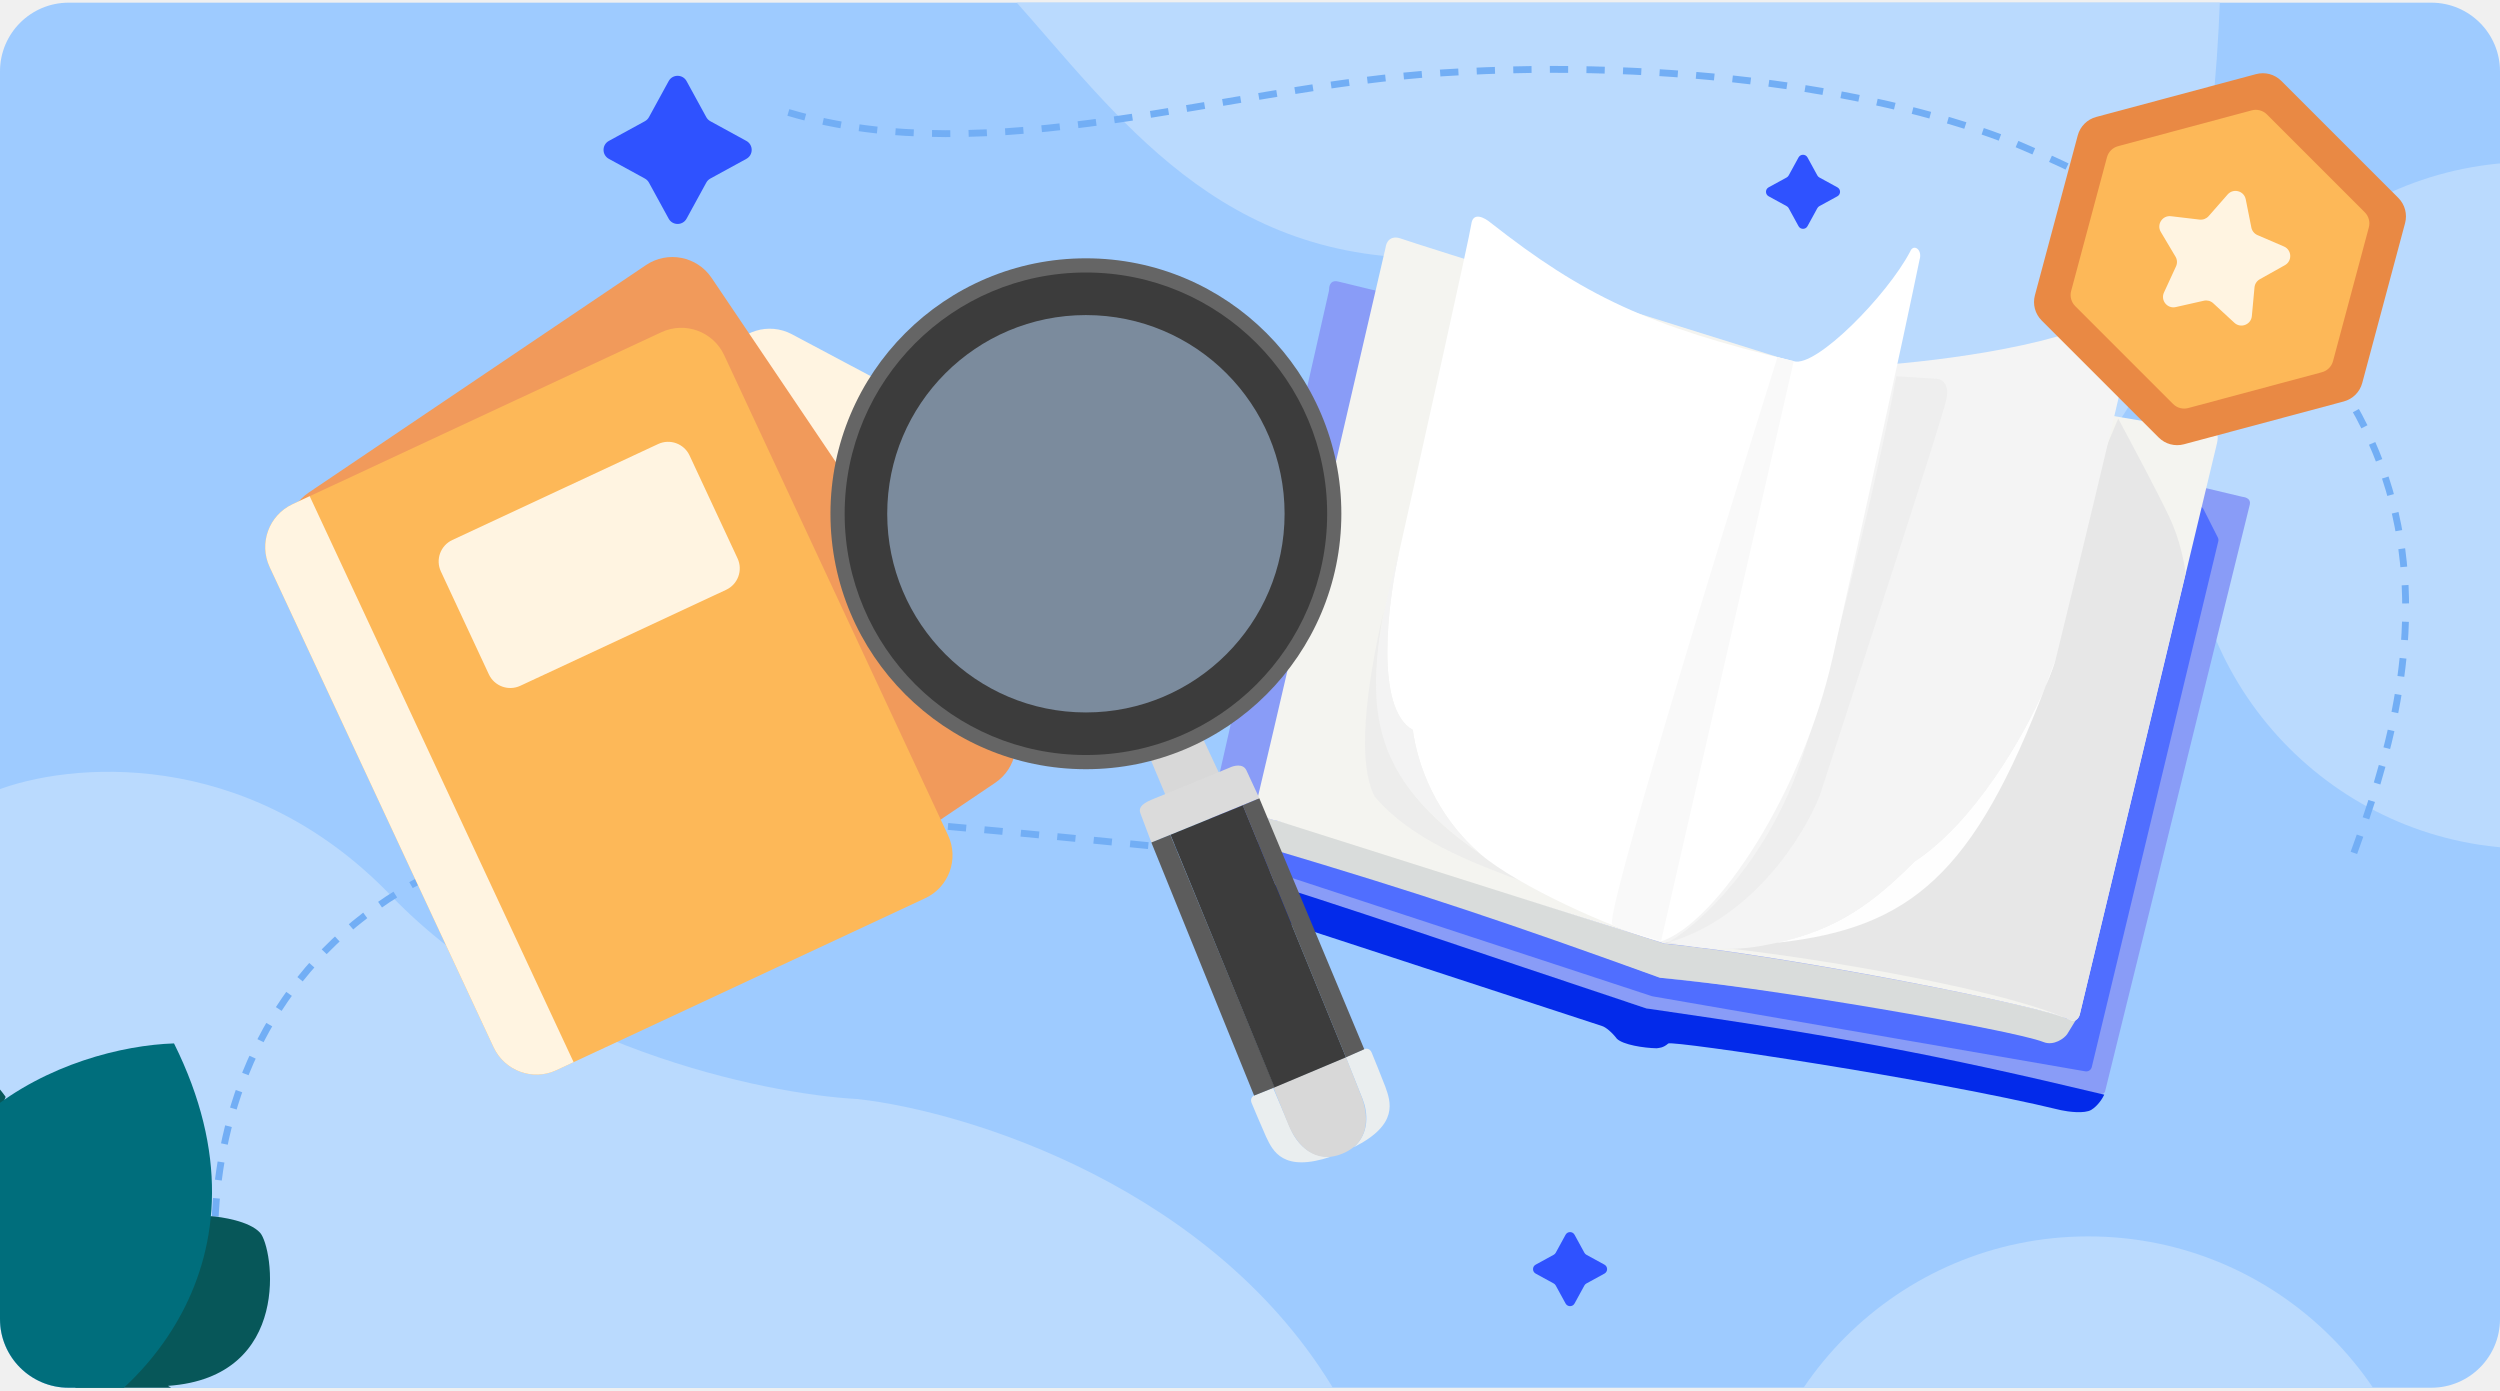
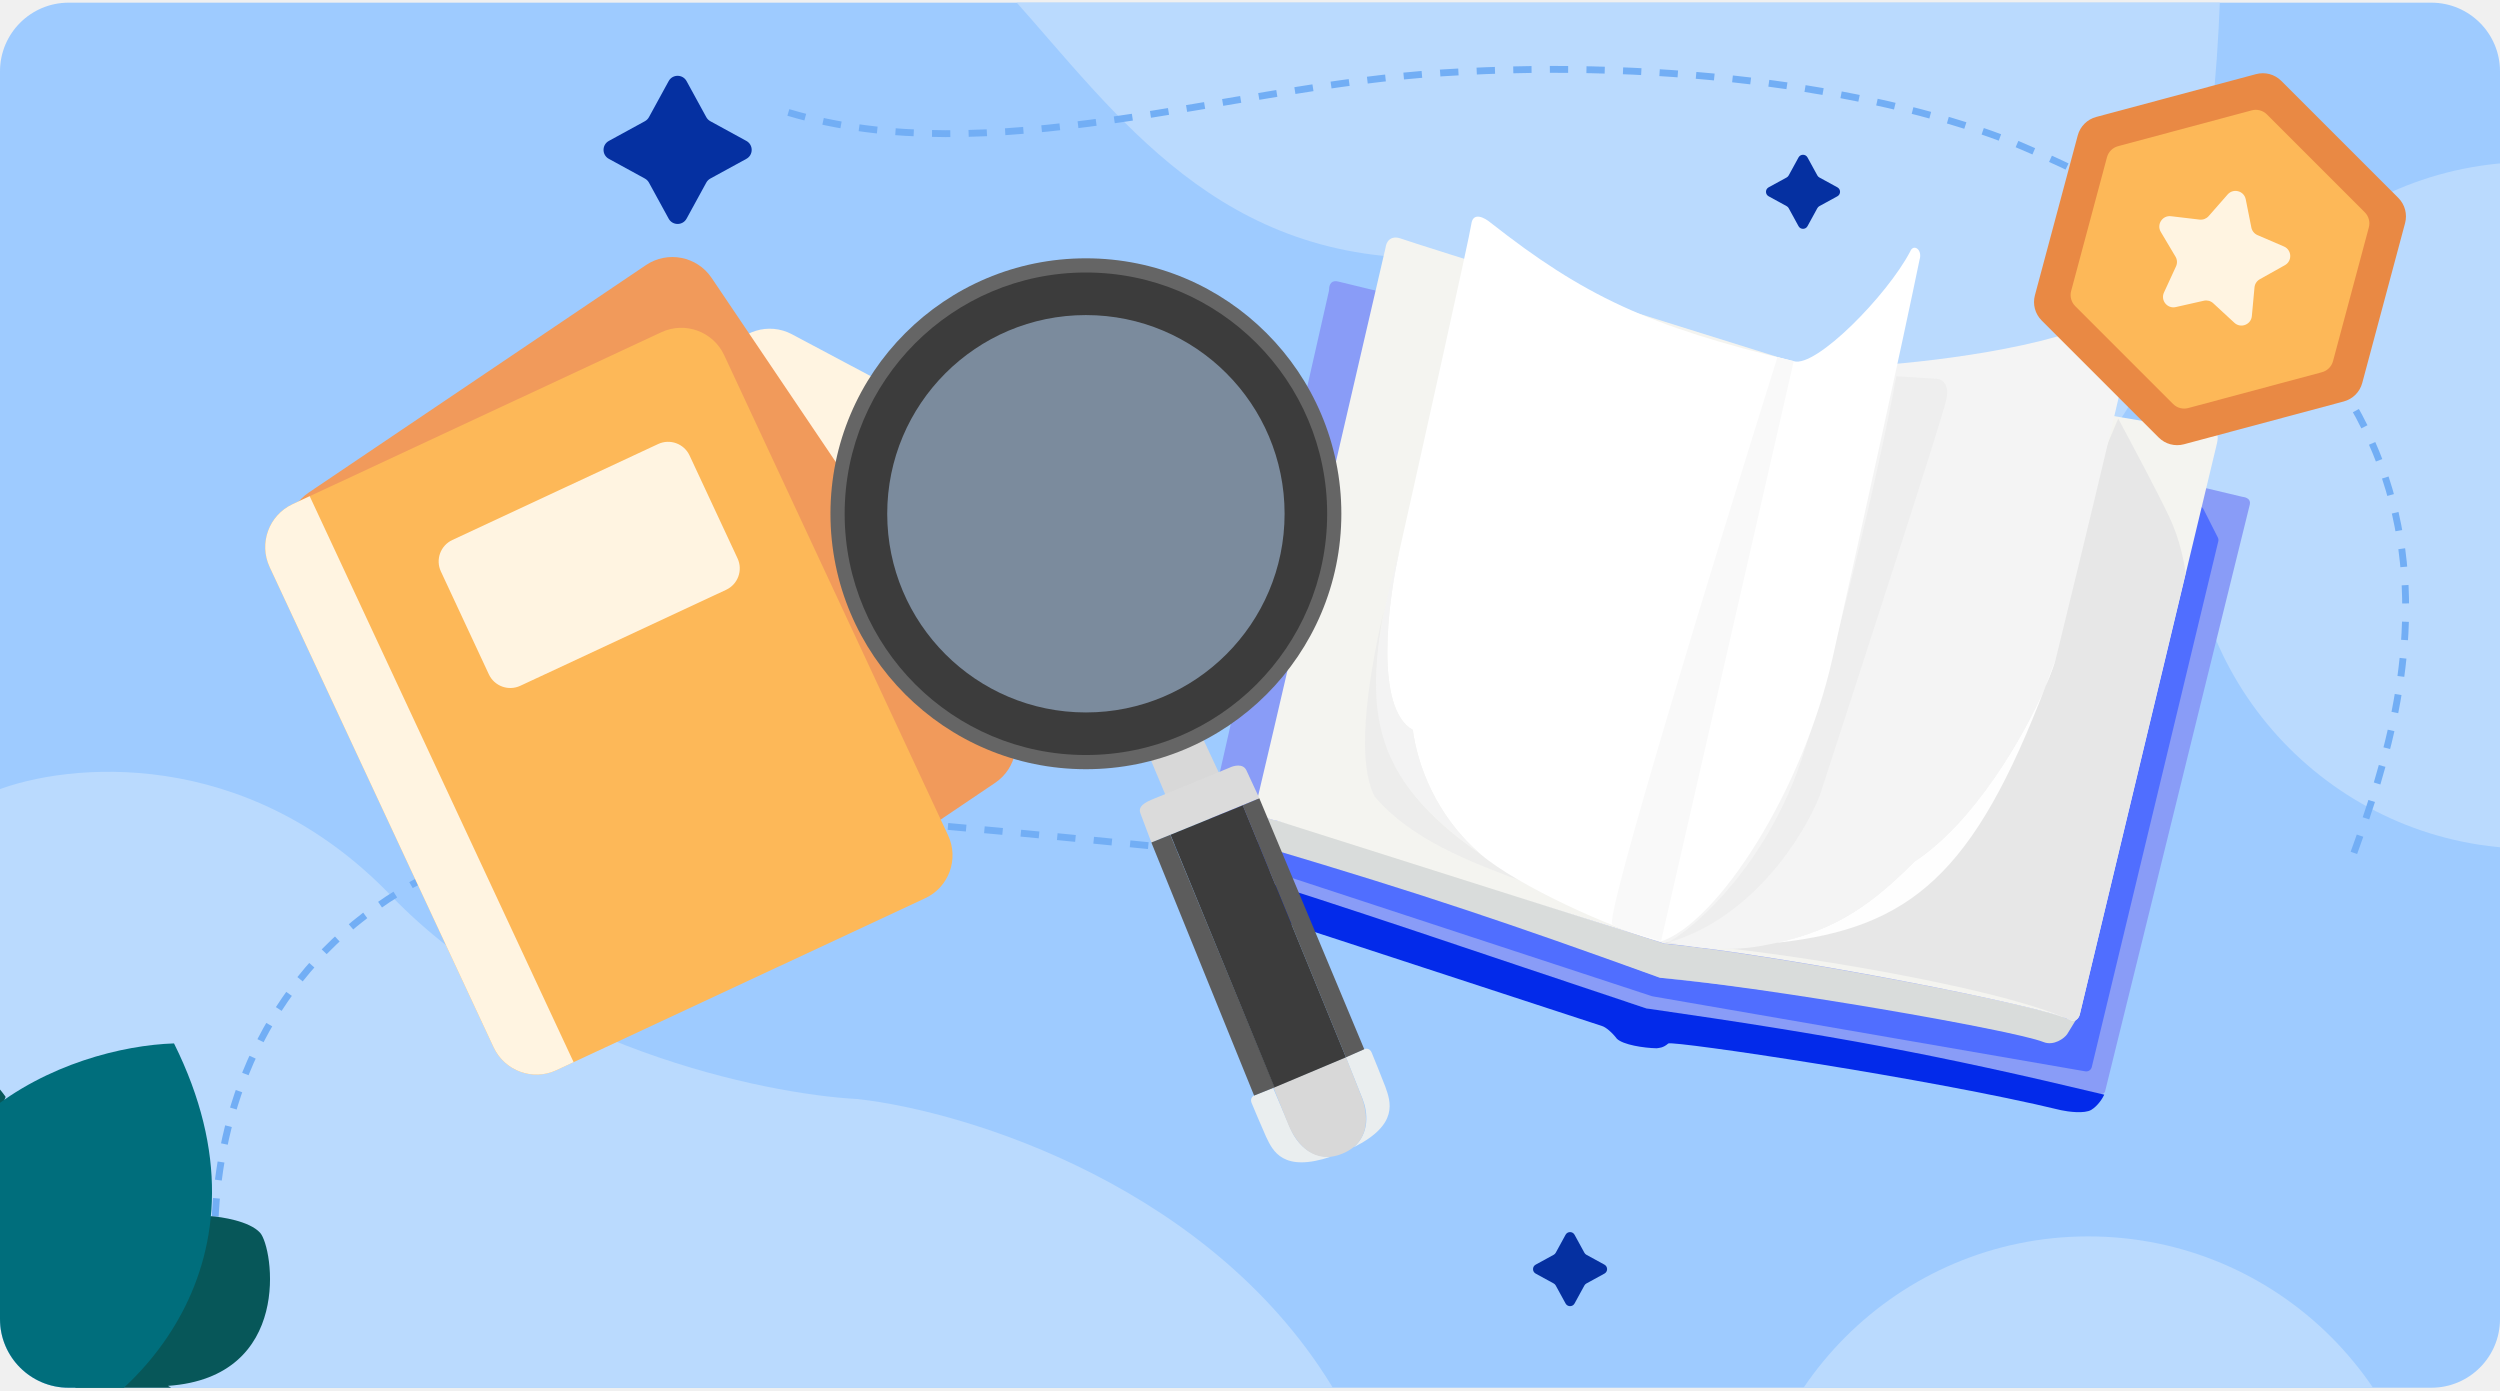
<svg xmlns="http://www.w3.org/2000/svg" width="552" height="307" viewBox="0 0 552 307" fill="none">
  <g clip-path="url(#clip0_499_1459)">
    <rect y="0.588" width="552" height="305.824" rx="15.165" fill="#9ECBFF" />
    <path d="M318.461 56.936C269.182 58.423 246.804 25.461 223.02 -1.085L490.176 -0.377C484.734 145.561 411.934 123.364 376.215 94.024C353.001 76.796 337.78 56.87 318.461 56.936Z" fill="#BADAFE" />
    <path d="M86.291 197.719C54.245 164.44 14.808 168.425 -0.904 174.578L-0.608 308.653L295.223 307.986C268.525 262.219 213.54 245.374 189.385 242.672C168.373 241.554 118.337 230.998 86.291 197.719Z" fill="#BADAFE" />
    <circle cx="461.092" cy="348.82" r="75.824" fill="#BADAFE" />
    <circle cx="559.078" cy="111.579" r="75.824" fill="#BADAFE" />
    <path d="M49.24 292.736C41.499 253.899 54.279 176.934 167.326 179.768C182.933 179.611 226.497 184.036 262.976 187.64C310.632 192.348 352.943 173.444 394.025 140.604" stroke="#72AEF5" stroke-width="1.516" stroke-linejoin="round" stroke-dasharray="4.04 4.04" />
    <path d="M519.742 188.318C533.152 151.057 555.646 78.222 445.177 31.733C416.543 20.192 370.048 12.851 318.599 16.083C270.805 19.086 218.717 38.177 174.069 24.829" stroke="#72AEF5" stroke-width="1.516" stroke-linejoin="round" stroke-dasharray="4.04 4.04" />
    <circle cx="501.111" cy="36.478" r="3.538" fill="#4991EF" />
    <rect width="84.612" height="104.459" rx="10.446" transform="matrix(0.882948 0.469471 -0.469472 0.882947 165.633 68.8997)" fill="#FFF4E1" />
    <path d="M216.67 91.225C216.941 90.715 217.573 90.522 218.082 90.793L233.379 98.926C233.888 99.197 234.082 99.829 233.811 100.339L222.536 121.543C222.113 122.339 220.949 122.262 220.635 121.418L217.518 113.052C217.343 112.58 216.856 112.301 216.361 112.387L206.408 114.115C205.552 114.264 204.899 113.363 205.307 112.595L216.67 91.225Z" fill="#FFAB6E" />
    <rect width="110.727" height="137.886" rx="10.446" transform="matrix(0.829038 -0.559192 0.559194 0.829037 59.4824 114.615)" fill="#F19A5B" />
    <rect width="110.727" height="137.886" rx="10.446" transform="matrix(0.906308 -0.422617 0.422619 0.906307 55.127 115.741)" fill="#FDB858" />
    <path d="M59.542 125.208C57.103 119.979 59.366 113.764 64.594 111.326L68.381 109.56L126.654 234.527L122.867 236.293C117.639 238.731 111.424 236.469 108.985 231.24L59.542 125.208Z" fill="#FFF4E1" />
    <rect width="60.586" height="35.516" rx="5.223" transform="matrix(0.906308 -0.422617 0.422619 0.906307 95.1387 121.441)" fill="#FFF4E1" />
    <path d="M295.599 62.192C293.943 61.709 293.502 62.888 293.473 63.739C293.467 63.927 293.458 64.116 293.416 64.299L265.226 188.698C265.012 189.644 265.553 190.598 266.475 190.9L363.616 222.689C396.575 228.859 462.719 241.257 463.621 241.485C464.408 241.685 464.728 241.27 464.818 240.95C464.842 240.864 464.853 240.779 464.874 240.692C475.396 198.035 496.452 112.661 496.754 111.416C497.034 110.26 496.01 109.827 495.345 109.732C495.246 109.718 495.151 109.705 495.053 109.682C429.244 94.054 297.447 62.731 295.599 62.192Z" fill="#899CF7" />
    <path d="M363.521 222.659C405.114 228.653 427.33 232.772 464.62 241.701C464.279 242.452 463.226 244.174 461.747 245.061C460.269 245.949 456.695 245.48 455.093 245.135C426.145 238.125 369.679 229.782 368.365 230.393C367.202 231.407 366.375 231.363 365.783 231.46C362.952 231.399 358.381 230.697 357.002 229.348C355.959 227.973 354.558 226.781 353.702 226.536C325.355 217.249 268.179 198.537 266.254 197.987C264.329 197.437 263.271 195.256 263.43 194.429L264.596 190.041C300.789 201.357 324.151 209.583 363.521 222.659Z" fill="#032AEA" />
    <path d="M489.695 118.677L486.533 112.426C486.01 111.393 484.487 111.56 484.2 112.681L454.381 229.011C454.214 229.662 453.553 230.063 452.896 229.924C416.645 222.283 397.536 219.159 366.766 215.919C366.662 215.908 366.556 215.883 366.459 215.847C329.492 202.194 309.852 195.7 276.787 185.501C276.095 185.287 275.357 185.701 275.189 186.405L274.542 189.121C274.391 189.755 274.752 190.399 275.371 190.602L364.722 219.949C364.78 219.968 364.839 219.982 364.899 219.993L460.431 236.551C461.082 236.664 461.709 236.252 461.864 235.609L489.796 119.536C489.865 119.246 489.83 118.942 489.695 118.677Z" fill="#506EFF" />
    <path d="M456.455 228.306L458.362 225.189C457.648 225.333 456.326 225.028 455.258 224.362C441.865 220.27 389.788 210.473 367.512 208.379C339.901 199.415 284.152 181.426 282.05 181.18C279.947 180.935 278.517 179.852 278.064 179.341C277.991 180.509 277.836 183.213 277.801 184.684C277.766 186.156 279.466 187.082 280.32 187.36C314.173 197.428 333.016 203.8 366.497 215.887C389.836 217.957 444.414 227.378 451.209 230.087C453.466 230.987 455.83 229.266 456.455 228.306Z" fill="#D9DCDB" />
    <path d="M489.513 97.86C490.025 95.577 489.201 95.399 488.725 95.596L395.779 79.86C368.077 71.215 312.029 53.686 309.459 52.722C306.889 51.758 306.045 53.592 305.945 54.629C296.88 93.789 278.53 172.953 277.654 176.33C276.778 179.708 280.103 180.969 281.875 181.177L367.382 208.307C394.268 210.959 451.708 222.242 456.965 225.173C458.281 225.906 459.044 224.712 459.214 224.009C469.101 182.911 489.001 100.144 489.513 97.86Z" fill="#F4F4F0" />
    <path d="M456.964 225.173C458.331 225.806 459.043 224.712 459.214 224.009L482.587 126.603C482.337 124.569 481.418 119.261 478.936 114.039C476.453 108.818 470.411 97.454 467.7 92.425L430.066 181.988L367.381 208.307C381.805 208.296 439.506 217.086 456.964 225.173Z" fill="#E7E7E7" />
    <path d="M468.403 68.172C458.176 75.948 428.372 79.718 414.749 80.63L394.229 86.939L366.725 207.735C366.725 207.735 374.45 209.416 379.477 209.502C384.502 209.587 387.369 209.251 392.277 208.171C405.77 205.199 413.543 199.423 422.76 190.212C438.947 179.547 451.651 153.631 453.945 145.389C460.161 120.066 472.509 69.018 472.18 67.409C471.85 65.8 469.525 67.247 468.403 68.172Z" fill="#F4F4F4" />
    <path d="M453.944 145.389C453.518 146.921 452.732 149.062 451.631 151.603C435.928 192.667 422.156 204.957 392.275 208.17C405.769 205.199 413.542 199.423 422.759 190.212C435.938 181.529 446.808 162.736 451.631 151.603C452.397 149.601 453.167 147.53 453.944 145.389Z" fill="#FEFEFE" />
    <path d="M427.307 83.623L418.713 83.08C414.981 103.69 404.591 147.273 397.781 167.714C390.439 189.754 375.454 204.188 368.137 208.171C387.028 202.849 398.468 184.234 401.827 175.592C410.765 148.162 428.858 92.315 429.727 88.364C430.596 84.413 428.476 83.557 427.307 83.623Z" fill="#EEEEEE" />
    <path d="M303.541 175.899C298.838 166.876 302.973 146.089 305.489 134.957C299.759 166.129 310.182 179.302 337.176 194.997C324.28 190.25 311.599 185.342 303.541 175.899Z" fill="#EDEDEC" />
    <path d="M404.658 145.171C398.015 174.805 379.264 203.689 366.71 207.898C356.288 205.261 334.921 195.464 326.999 188.672C316.752 179.884 312.939 168.494 311.949 161.161C303.496 156.482 306.414 133.049 308.93 121.917C314.086 98.93 324.492 52.256 324.871 49.454C325.25 46.652 327.878 48.108 329.144 49.186C349.523 65.186 363.859 72.107 396.077 79.757C400.955 81.233 416.652 65.281 421.763 55.544C422.489 53.701 424.556 55.117 423.833 57.363C420.09 75.577 410.886 117.39 404.658 145.171Z" fill="white" />
    <path d="M311.948 161.161C303.496 156.482 306.414 133.049 308.929 121.917C298.835 157.288 303.116 171.728 326.999 188.672C316.751 179.884 312.938 168.494 311.948 161.161Z" fill="#F3F3F3" />
    <path d="M396.058 79.747L392.469 78.834C379.504 120.148 354.06 203.055 356.008 204.168C357.956 205.281 363.995 207.031 366.771 207.767L396.058 79.747Z" fill="#F9F9F9" />
-     <path d="M147.638 17.913C148.494 16.348 150.741 16.348 151.597 17.913L155.948 25.868C156.155 26.246 156.466 26.557 156.844 26.764L164.799 31.115C166.364 31.971 166.364 34.218 164.799 35.074L156.844 39.425C156.466 39.632 156.155 39.943 155.948 40.321L151.597 48.276C150.741 49.841 148.494 49.841 147.638 48.276L143.287 40.321C143.08 39.943 142.769 39.632 142.391 39.425L134.436 35.074C132.871 34.218 132.871 31.971 134.436 31.115L142.391 26.764C142.769 26.557 143.08 26.246 143.287 25.868L147.638 17.913Z" fill="#2F52FF" />
-     <path d="M397.116 34.76C397.544 33.977 398.667 33.977 399.095 34.76L401.271 38.737C401.374 38.926 401.53 39.082 401.719 39.186L405.697 41.361C406.479 41.789 406.479 42.913 405.697 43.34L401.719 45.516C401.53 45.619 401.374 45.775 401.271 45.964L399.095 49.942C398.667 50.724 397.544 50.724 397.116 49.942L394.941 45.964C394.837 45.775 394.681 45.619 394.492 45.516L390.515 43.34C389.732 42.913 389.732 41.789 390.515 41.361L394.492 39.186C394.681 39.082 394.837 38.926 394.941 38.737L397.116 34.76Z" fill="#2F52FF" />
-     <path d="M345.68 272.632C346.108 271.849 347.232 271.849 347.66 272.632L349.835 276.609C349.939 276.798 350.094 276.954 350.284 277.057L354.261 279.233C355.043 279.661 355.043 280.784 354.261 281.212L350.284 283.388C350.094 283.491 349.939 283.647 349.835 283.836L347.66 287.813C347.232 288.596 346.108 288.596 345.68 287.813L343.505 283.836C343.401 283.647 343.246 283.491 343.057 283.388L339.079 281.212C338.297 280.784 338.297 279.661 339.079 279.233L343.057 277.057C343.246 276.954 343.401 276.798 343.505 276.609L345.68 272.632Z" fill="#2F52FF" />
+     <path d="M147.638 17.913C148.494 16.348 150.741 16.348 151.597 17.913L155.948 25.868C156.155 26.246 156.466 26.557 156.844 26.764L164.799 31.115C166.364 31.971 166.364 34.218 164.799 35.074L156.844 39.425C156.466 39.632 156.155 39.943 155.948 40.321L151.597 48.276C150.741 49.841 148.494 49.841 147.638 48.276L143.287 40.321C143.08 39.943 142.769 39.632 142.391 39.425L134.436 35.074C132.871 34.218 132.871 31.971 134.436 31.115L142.391 26.764C142.769 26.557 143.08 26.246 143.287 25.868L147.638 17.913Z" fill="#0530A1" />
+     <path d="M397.116 34.76C397.544 33.977 398.667 33.977 399.095 34.76L401.271 38.737C401.374 38.926 401.53 39.082 401.719 39.186L405.697 41.361C406.479 41.789 406.479 42.913 405.697 43.34L401.719 45.516C401.53 45.619 401.374 45.775 401.271 45.964L399.095 49.942C398.667 50.724 397.544 50.724 397.116 49.942L394.941 45.964C394.837 45.775 394.681 45.619 394.492 45.516L390.515 43.34C389.732 42.913 389.732 41.789 390.515 41.361L394.492 39.186C394.681 39.082 394.837 38.926 394.941 38.737L397.116 34.76Z" fill="#0530A1" />
+     <path d="M345.68 272.632C346.108 271.849 347.232 271.849 347.66 272.632L349.835 276.609C349.939 276.798 350.094 276.954 350.284 277.057L354.261 279.233C355.043 279.661 355.043 280.784 354.261 281.212L350.284 283.388C350.094 283.491 349.939 283.647 349.835 283.836L347.66 287.813C347.232 288.596 346.108 288.596 345.68 287.813L343.505 283.836C343.401 283.647 343.246 283.491 343.057 283.388L339.079 281.212C338.297 280.784 338.297 279.661 339.079 279.233L343.057 277.057C343.246 276.954 343.401 276.798 343.505 276.609L345.68 272.632Z" fill="#0530A1" />
    <path d="M301.34 231.606L297.146 233.365C297.89 235.228 299.666 239.643 300.881 242.709C302.009 245.556 302.478 250.169 298.884 253.32C308.96 248.301 307.051 243.223 305.87 239.918C305.022 237.759 303.227 233.223 302.838 232.354C302.448 231.486 301.677 231.493 301.34 231.606Z" fill="#EAEEEF" />
    <path d="M276.869 241.905L281.079 240.185C281.869 242.028 283.736 246.405 285.045 249.433C286.26 252.243 289.17 255.688 293.939 255.374C283.309 258.936 281.064 254.197 279.561 251.025L279.543 250.986C278.616 248.86 276.678 244.384 276.34 243.494C276.001 242.604 276.551 242.064 276.869 241.905Z" fill="#EAEEEF" />
    <path d="M297.179 233.384L281.158 240.09L284.491 248.371C286.312 252.738 290.269 257.345 296.545 254.665C303.052 251.886 301.823 245.483 300.749 242.463L297.179 233.384Z" fill="#D8D8D8" />
    <path d="M265.064 161.918L253.637 166.705L257.681 176.346L269.489 171.391L265.064 161.918Z" fill="#D8D8D8" />
    <path d="M271.402 169.541L254.365 176.531C251.772 177.595 251.418 178.566 251.802 179.58L254.231 186.038L278.065 176.26C277.429 174.865 275.966 171.678 275.205 170.084C274.444 168.491 272.353 169.058 271.402 169.541Z" fill="#DBDBDB" />
    <circle cx="239.768" cy="113.438" r="56.403" fill="#656565" />
    <circle cx="239.768" cy="113.438" r="53.27" fill="#3C3C3C" />
    <circle opacity="0.5" cx="239.768" cy="113.438" r="43.869" fill="#BADAFE" />
    <path d="M254.223 186.029L258.401 184.327L281.479 240.074L276.908 241.906L254.223 186.029Z" fill="#5C5C5C" />
    <path d="M274.398 177.809L278.065 176.271L301.228 231.67L297.184 233.461L274.398 177.809Z" fill="#5C5C5C" />
    <path d="M274.407 177.812L258.441 184.322L281.402 240.105L297.186 233.457L274.407 177.812Z" fill="#3C3C3C" />
    <path d="M-7.025 235.417C-3.597 236.134 -0.083 240.233 1.246 242.193L-22.344 301.186L-38.528 288.862C-40.573 280.694 -38.72 269.111 -35.852 267.836C-32.985 266.562 -27.953 268.832 -25.795 270.126C-35.753 246.626 -11.31 234.52 -7.025 235.417Z" fill="#075759" />
    <path d="M57.419 272.183C55.058 269.596 48.817 268.67 46.454 268.523L6.796 318.837L27.159 326.999C35.232 324.605 44.532 316.611 44.171 313.493C43.81 310.376 39.295 307.198 37.084 305.999C64.799 304.089 60.371 275.416 57.419 272.183Z" fill="#075759" />
    <path d="M-22.593 301.062C-28.711 247.016 15.71 231.129 38.422 230.384C62.501 278.732 29.288 311.196 7.533 318.739L-22.593 301.062Z" fill="#006E7C" />
    <path d="M-13.898 355.945C18.303 361.311 33.62 338.754 37.254 327.434C23.837 331.459 -39.893 293.053 -44.505 280.894C-65.049 308.147 -50.794 331.627 -39.893 341.689C-31.198 349.093 -25.677 352.432 -13.898 355.945Z" fill="#FF835C" />
    <path d="M498.144 16.365C500.131 15.832 502.252 16.401 503.707 17.856L529.551 43.699C531.006 45.154 531.574 47.275 531.042 49.263L521.582 84.566C521.05 86.554 519.497 88.106 517.509 88.639L482.206 98.098C480.219 98.631 478.098 98.062 476.643 96.607L450.799 70.764C449.344 69.309 448.776 67.188 449.308 65.2L458.768 29.897C459.3 27.91 460.853 26.357 462.841 25.824L498.144 16.365Z" fill="#E98944" />
    <path d="M497.192 24.366C498.385 24.047 499.657 24.388 500.531 25.261L522.146 46.876C523.019 47.749 523.36 49.022 523.04 50.214L515.129 79.742C514.809 80.934 513.878 81.866 512.685 82.185L483.158 90.097C481.965 90.417 480.693 90.076 479.819 89.203L458.204 67.587C457.331 66.714 456.99 65.442 457.31 64.249L465.221 34.722C465.541 33.529 466.472 32.597 467.665 32.278L497.192 24.366Z" fill="#FDB858" />
    <path d="M491.866 42.937C493.126 41.502 495.485 42.133 495.858 44.006L497.1 50.244C497.249 50.988 497.753 51.611 498.45 51.91L504.293 54.423C506.047 55.177 506.175 57.616 504.509 58.549L498.961 61.659C498.299 62.029 497.862 62.702 497.793 63.457L497.209 69.79C497.034 71.692 494.754 72.567 493.351 71.271L488.679 66.955C488.122 66.441 487.348 66.233 486.608 66.4L480.404 67.802C478.542 68.223 477.005 66.325 477.804 64.591L480.465 58.814C480.782 58.125 480.74 57.325 480.353 56.673L477.103 51.206C476.127 49.564 477.457 47.516 479.353 47.74L485.669 48.486C486.423 48.575 487.171 48.287 487.671 47.717L491.866 42.937Z" fill="#FFF4E1" />
  </g>
  <defs>
    <clipPath id="clip0_499_1459">
      <rect y="0.588" width="552" height="305.824" rx="15.165" fill="white" />
    </clipPath>
  </defs>
</svg>
